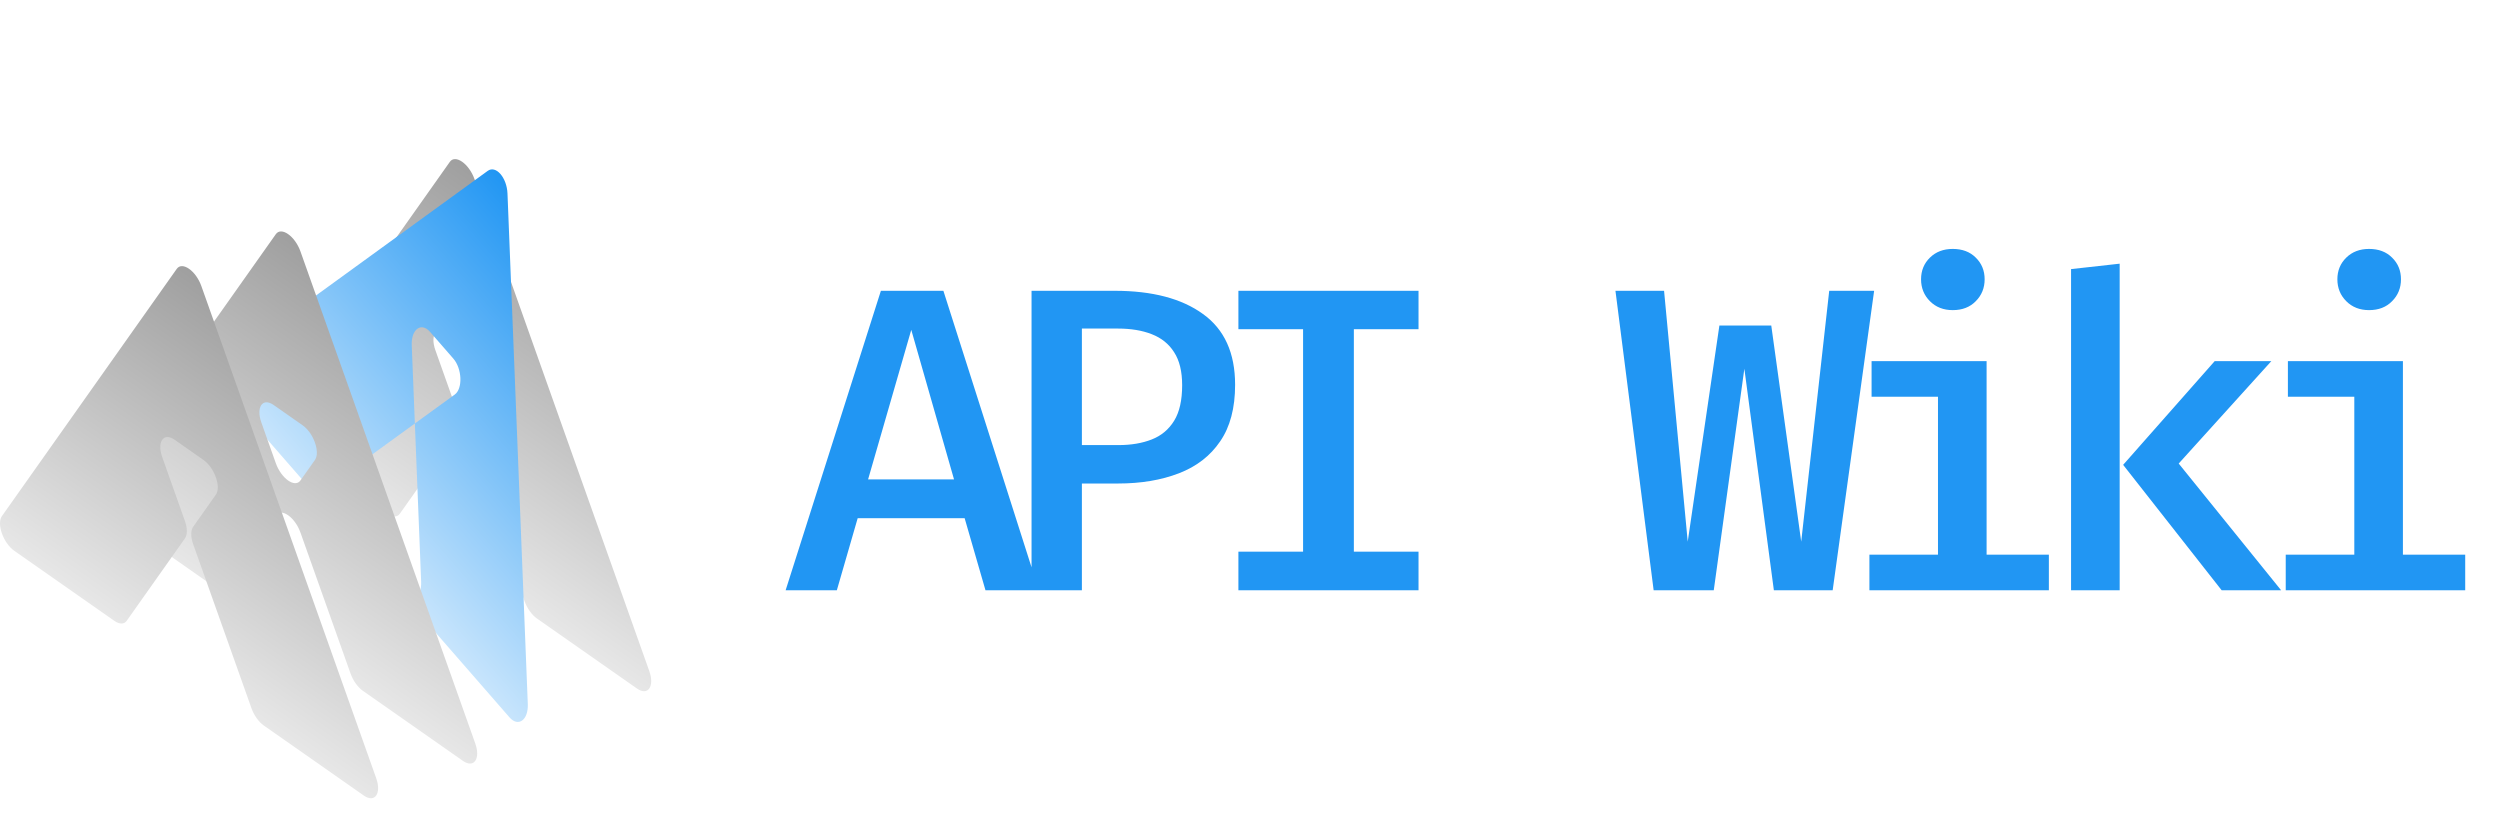
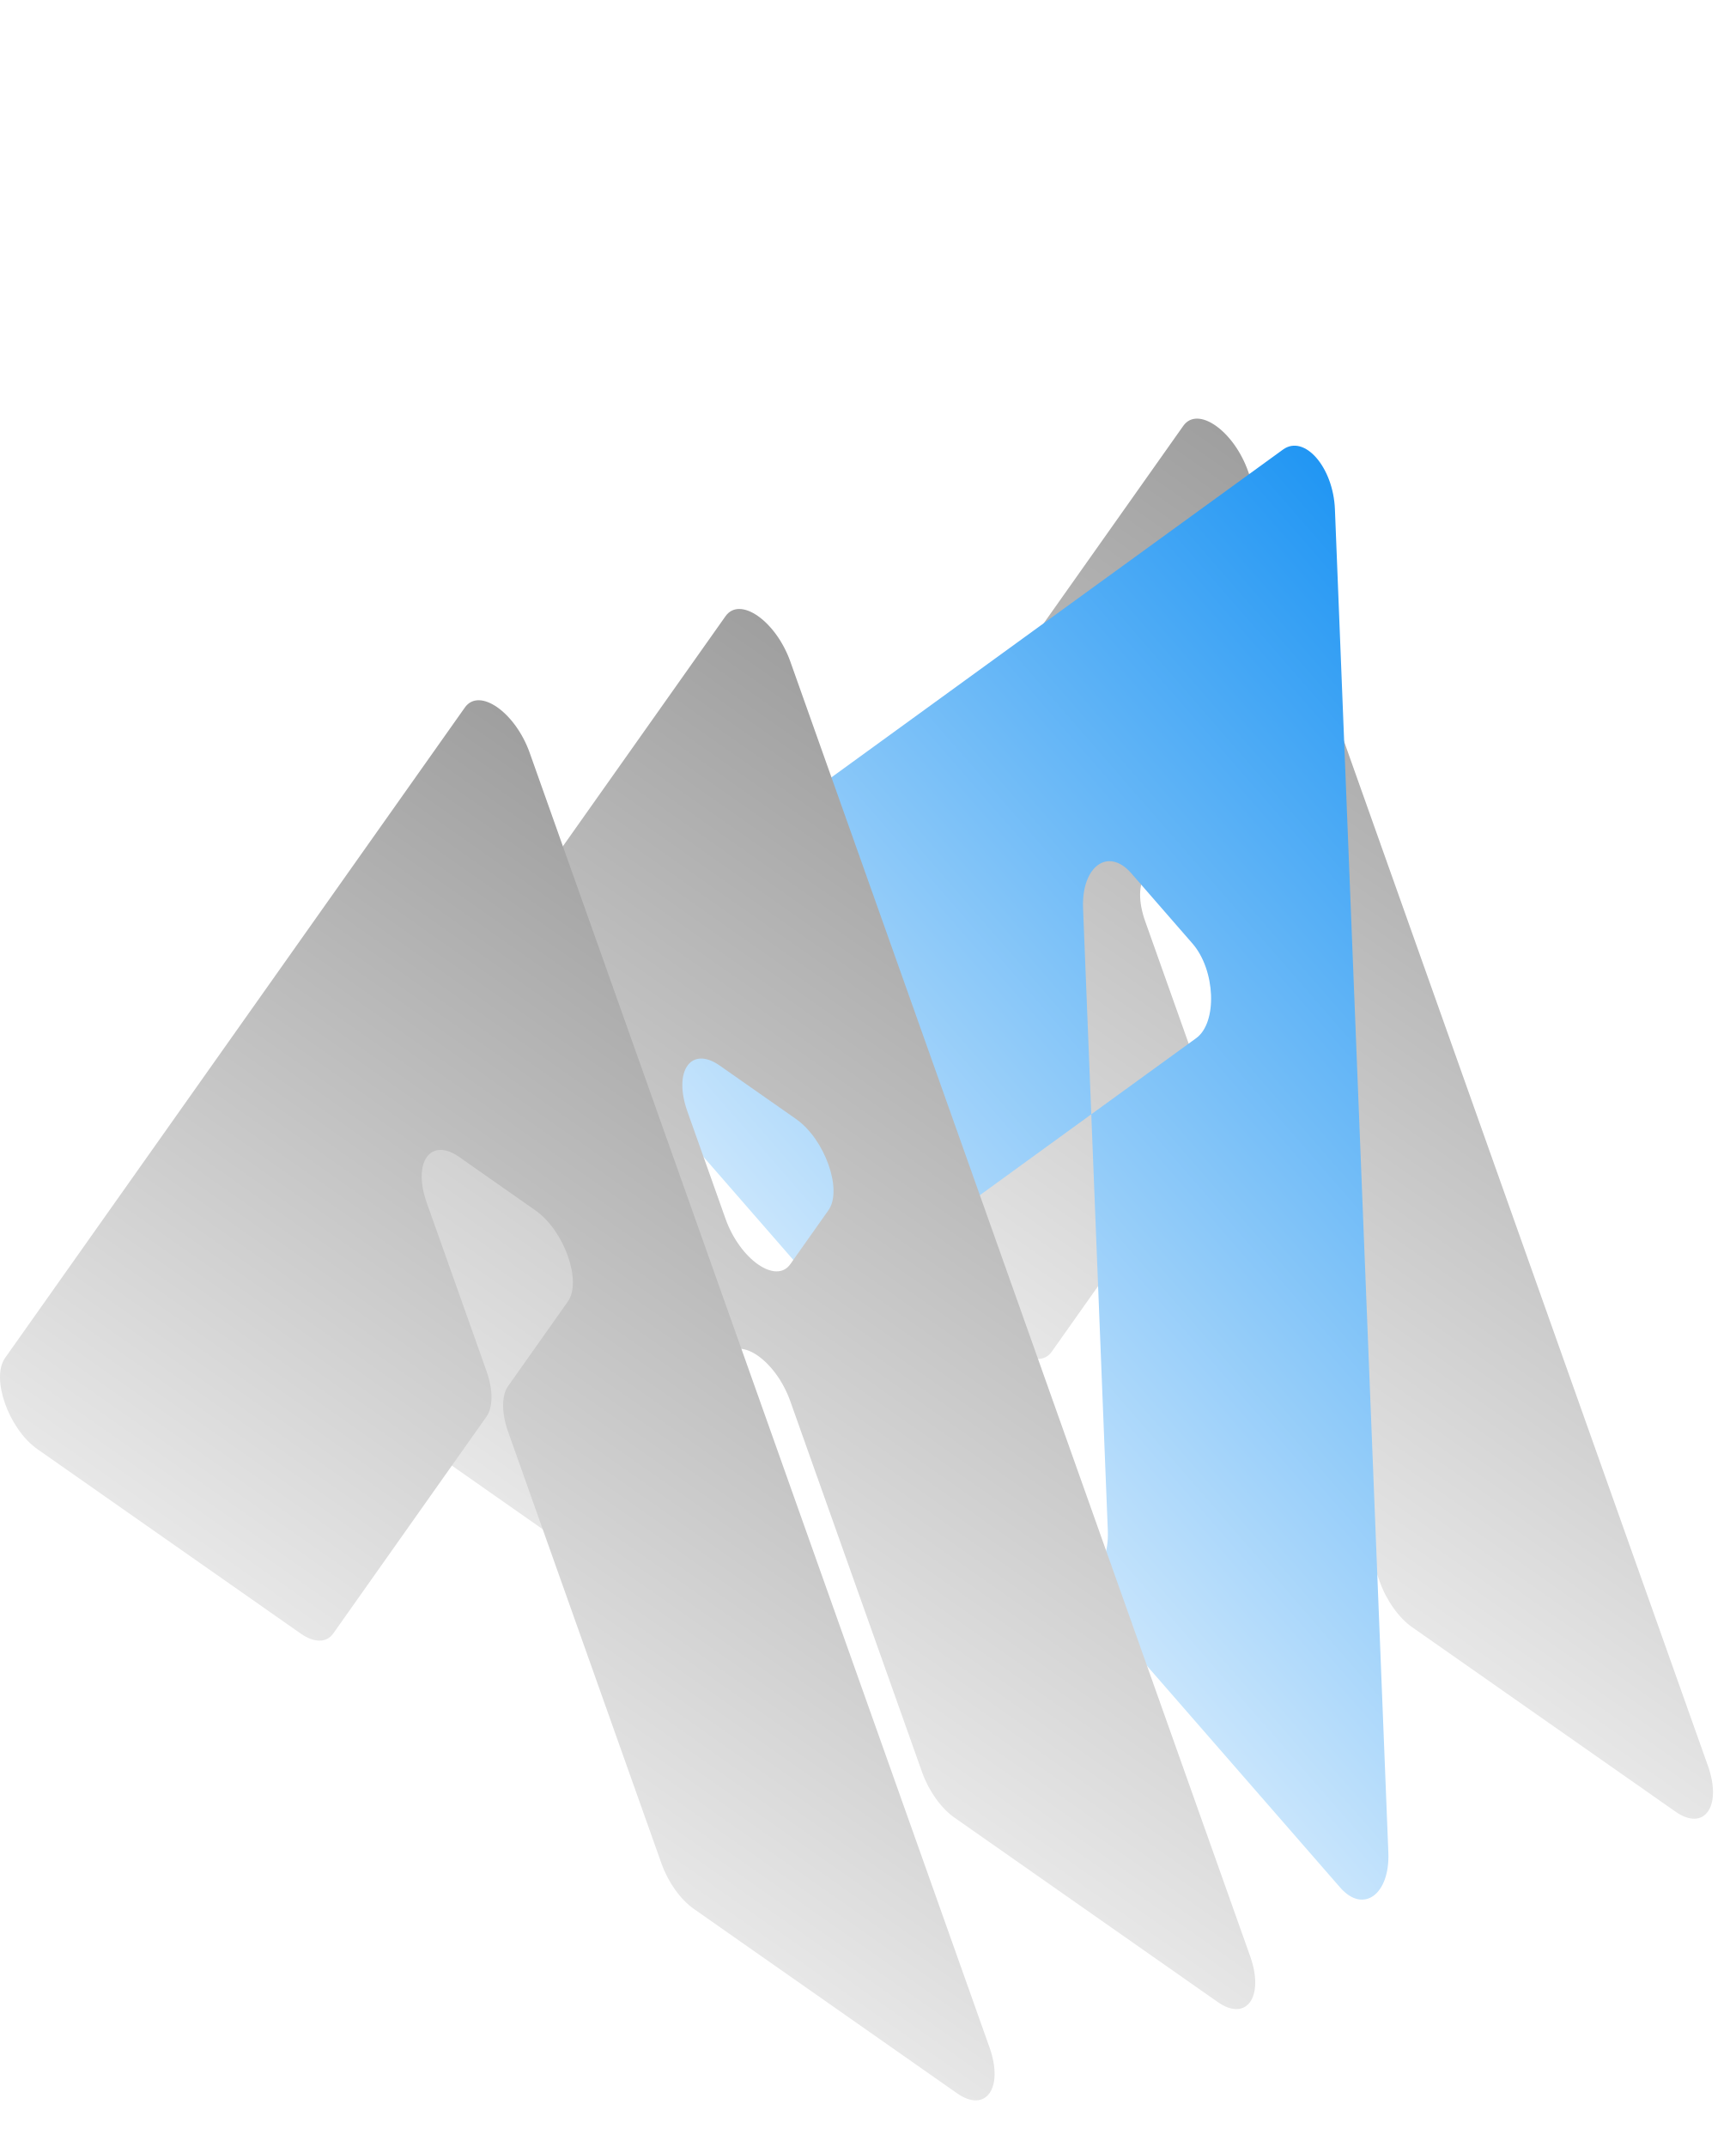
- <svg xmlns="http://www.w3.org/2000/svg" width="144" height="47" viewBox="0 0 144 47" fill="none">
-   <path d="M55.564 29.85H49.402L48.202 34H45.252L50.739 16.75H54.339L59.839 34H56.764L55.564 29.85ZM50.002 27.613H54.952L52.489 19L50.002 27.613ZM68.092 22.188C68.092 21.396 67.938 20.762 67.629 20.288C67.329 19.812 66.9 19.467 66.342 19.25C65.792 19.033 65.142 18.925 64.392 18.925H62.317V25.637H64.429C65.154 25.637 65.792 25.529 66.342 25.312C66.892 25.096 67.321 24.738 67.629 24.238C67.938 23.738 68.092 23.054 68.092 22.188ZM71.142 22.163C71.142 23.504 70.854 24.592 70.279 25.425C69.713 26.258 68.921 26.871 67.904 27.262C66.888 27.654 65.721 27.85 64.404 27.85H62.317V34H59.417V16.75H64.204C66.371 16.75 68.067 17.196 69.292 18.087C70.525 18.971 71.142 20.329 71.142 22.163ZM81.707 16.75V18.962H77.982V31.775H81.707V34H71.332V31.775H75.057V18.962H71.332V16.75H81.707ZM107.95 16.75L105.562 34H102.175L100.475 21.238L98.713 34H95.25L93.05 16.75H95.85L97.213 31.2L99.037 18.75H102.025L103.75 31.2L105.363 16.75H107.95ZM114.428 20.8V31.95H118.015V34H107.678V31.95H111.628V22.85H107.803V20.8H114.428ZM112.478 14.338C113.028 14.338 113.469 14.504 113.803 14.838C114.144 15.171 114.315 15.588 114.315 16.087C114.315 16.587 114.144 17.008 113.803 17.35C113.469 17.692 113.028 17.863 112.478 17.863C111.944 17.863 111.507 17.692 111.165 17.35C110.824 17.008 110.653 16.587 110.653 16.087C110.653 15.588 110.824 15.171 111.165 14.838C111.507 14.504 111.944 14.338 112.478 14.338ZM130.83 20.8L125.493 26.7L131.393 34H127.968L122.293 26.775L127.568 20.8H130.83ZM122.093 15.188V34H119.293V15.5L122.093 15.188ZM138.408 20.8V31.95H141.996V34H131.658V31.95H135.608V22.85H131.783V20.8H138.408ZM136.458 14.338C137.008 14.338 137.45 14.504 137.783 14.838C138.125 15.171 138.296 15.588 138.296 16.087C138.296 16.587 138.125 17.008 137.783 17.35C137.45 17.692 137.008 17.863 136.458 17.863C135.925 17.863 135.487 17.692 135.146 17.35C134.804 17.008 134.633 16.587 134.633 16.087C134.633 15.588 134.804 15.171 135.146 14.838C135.487 14.504 135.925 14.338 136.458 14.338Z" fill="#2196F3" />
-   <path d="M37.399 38.656C37.714 39.543 37.32 40.101 36.689 39.659L30.922 35.621C30.63 35.416 30.359 35.036 30.213 34.624L26.857 25.178C26.711 24.766 26.711 24.385 26.857 24.178L28.165 22.329C28.48 21.883 28.086 20.774 27.455 20.332L25.785 19.163C25.155 18.721 24.761 19.279 25.076 20.166L26.384 23.846C26.53 24.258 26.53 24.639 26.384 24.846L23.028 29.593C22.881 29.8 22.611 29.801 22.318 29.596L16.551 25.558C15.921 25.117 15.527 24.008 15.842 23.562L25.911 9.322C26.227 8.876 27.015 9.428 27.33 10.316L37.399 38.656Z" fill="url(#paint0_linear_739_14694)" />
-   <path d="M30.401 40.554C30.438 41.474 29.851 41.9 29.346 41.32L13.193 22.787C12.688 22.206 12.642 21.055 13.111 20.715L28.093 9.842C28.562 9.501 29.195 10.227 29.231 11.148L30.401 40.554ZM19.254 27.762C18.785 28.103 18.831 29.254 19.337 29.834L23.203 34.27C23.709 34.851 24.295 34.425 24.258 33.504L23.896 24.393L19.254 27.762ZM23.896 24.393L26.194 22.726C26.663 22.385 26.617 21.234 26.111 20.654L24.772 19.117C24.266 18.537 23.68 18.962 23.716 19.883L23.896 24.393Z" fill="url(#paint1_linear_739_14694)" />
-   <path d="M15.887 13.489C16.203 13.043 16.99 13.595 17.306 14.482L27.375 42.824C27.691 43.711 27.296 44.268 26.666 43.827L20.899 39.789C20.606 39.584 20.336 39.204 20.19 38.792L17.306 30.676C16.991 29.789 16.203 29.237 15.887 29.683L13.004 33.761C12.858 33.967 12.587 33.969 12.294 33.764L6.527 29.725C5.897 29.284 5.503 28.175 5.818 27.729L15.887 13.489ZM15.887 26.681C16.203 27.568 16.991 28.12 17.306 27.674L18.141 26.493C18.456 26.047 18.062 24.938 17.432 24.497L15.761 23.327C15.131 22.886 14.737 23.443 15.052 24.331L15.887 26.681Z" fill="url(#paint2_linear_739_14694)" />
-   <path d="M21.668 44.821C21.983 45.709 21.589 46.266 20.958 45.825L15.192 41.787C14.899 41.582 14.629 41.202 14.483 40.79L11.126 31.343C10.98 30.931 10.98 30.549 11.126 30.343L12.434 28.493C12.749 28.047 12.355 26.938 11.724 26.497L10.054 25.327C9.424 24.886 9.03 25.443 9.345 26.331L10.652 30.011C10.799 30.423 10.799 30.804 10.653 31.011L7.297 35.759C7.151 35.966 6.88 35.967 6.587 35.762L0.82 31.724C0.19 31.282 -0.204 30.173 0.111 29.727L10.18 15.487C10.496 15.041 11.284 15.593 11.599 16.48L21.668 44.821Z" fill="url(#paint3_linear_739_14694)" />
+ <svg xmlns="http://www.w3.org/2000/svg" width="38" height="47" viewBox="0 0 38 47" fill="none">
+   <path d="M37.399 38.656C37.714 39.543 37.32 40.101 36.689 39.659L30.922 35.621C30.63 35.416 30.359 35.036 30.213 34.624L26.857 25.178C26.711 24.766 26.711 24.385 26.857 24.178L28.165 22.329C28.48 21.883 28.086 20.774 27.455 20.332L25.785 19.163C25.155 18.721 24.761 19.279 25.076 20.166L26.384 23.846C26.53 24.258 26.53 24.639 26.384 24.846L23.028 29.593C22.881 29.8 22.611 29.801 22.318 29.596L16.551 25.558C15.921 25.117 15.527 24.008 15.842 23.562L25.911 9.322C26.227 8.876 27.015 9.428 27.33 10.316L37.399 38.656Z" fill="url(#paint0_linear_739_14696)" />
+   <path d="M30.401 40.554C30.438 41.474 29.851 41.9 29.346 41.32L13.193 22.787C12.688 22.206 12.642 21.055 13.111 20.715L28.093 9.842C28.562 9.501 29.195 10.227 29.231 11.148L30.401 40.554ZM19.254 27.762C18.785 28.103 18.831 29.254 19.337 29.834L23.203 34.27C23.709 34.851 24.295 34.425 24.258 33.504L23.896 24.393L19.254 27.762ZM23.896 24.393L26.194 22.726C26.663 22.385 26.617 21.234 26.111 20.654L24.772 19.117C24.266 18.537 23.68 18.962 23.716 19.883L23.896 24.393Z" fill="url(#paint1_linear_739_14696)" />
+   <path d="M15.887 13.489C16.203 13.043 16.99 13.595 17.306 14.482L27.375 42.824C27.691 43.711 27.296 44.268 26.666 43.827L20.899 39.789C20.606 39.584 20.336 39.204 20.19 38.792L17.306 30.676C16.991 29.789 16.203 29.237 15.887 29.683L13.004 33.761C12.858 33.967 12.587 33.969 12.294 33.764L6.527 29.725C5.897 29.284 5.503 28.175 5.818 27.729L15.887 13.489ZM15.887 26.681C16.203 27.568 16.991 28.12 17.306 27.674L18.141 26.493C18.456 26.047 18.062 24.938 17.432 24.497L15.761 23.327C15.131 22.886 14.737 23.443 15.052 24.331L15.887 26.681Z" fill="url(#paint2_linear_739_14696)" />
+   <path d="M21.668 44.821C21.983 45.709 21.589 46.266 20.958 45.825L15.192 41.787C14.899 41.582 14.629 41.202 14.483 40.79L11.126 31.343C10.98 30.931 10.98 30.549 11.126 30.343L12.434 28.493C12.749 28.047 12.355 26.938 11.724 26.497L10.054 25.327C9.424 24.886 9.03 25.443 9.345 26.331L10.652 30.011C10.799 30.423 10.799 30.804 10.653 31.011L7.297 35.759C7.151 35.966 6.88 35.967 6.587 35.762L0.82 31.724C0.19 31.282 -0.204 30.173 0.111 29.727L10.18 15.487C10.496 15.041 11.284 15.593 11.599 16.48L21.668 44.821Z" fill="url(#paint3_linear_739_14696)" />
  <defs>
-     <linearGradient id="paint0_linear_739_14694" x1="26.62" y1="9.319" x2="12.03" y2="30.156" gradientUnits="userSpaceOnUse">
+     <linearGradient id="paint0_linear_739_14696" x1="26.62" y1="9.319" x2="12.03" y2="30.156" gradientUnits="userSpaceOnUse">
      <stop stop-color="#9F9F9F" />
      <stop offset="1" stop-color="white" />
    </linearGradient>
-     <linearGradient id="paint1_linear_739_14694" x1="28.824" y1="10.021" x2="8.549" y2="27.691" gradientUnits="userSpaceOnUse">
+     <linearGradient id="paint1_linear_739_14696" x1="28.824" y1="10.021" x2="8.549" y2="27.691" gradientUnits="userSpaceOnUse">
      <stop stop-color="#2196F3" />
      <stop offset="1" stop-color="white" />
    </linearGradient>
-     <linearGradient id="paint2_linear_739_14694" x1="16.597" y1="13.486" x2="2.006" y2="34.323" gradientUnits="userSpaceOnUse">
+     <linearGradient id="paint2_linear_739_14696" x1="16.597" y1="13.486" x2="2.006" y2="34.323" gradientUnits="userSpaceOnUse">
      <stop stop-color="#9F9F9F" />
      <stop offset="1" stop-color="white" />
    </linearGradient>
-     <linearGradient id="paint3_linear_739_14694" x1="10.889" y1="15.483" x2="-3.702" y2="36.321" gradientUnits="userSpaceOnUse">
+     <linearGradient id="paint3_linear_739_14696" x1="10.889" y1="15.483" x2="-3.702" y2="36.321" gradientUnits="userSpaceOnUse">
      <stop stop-color="#9F9F9F" />
      <stop offset="1" stop-color="white" />
    </linearGradient>
  </defs>
</svg>
